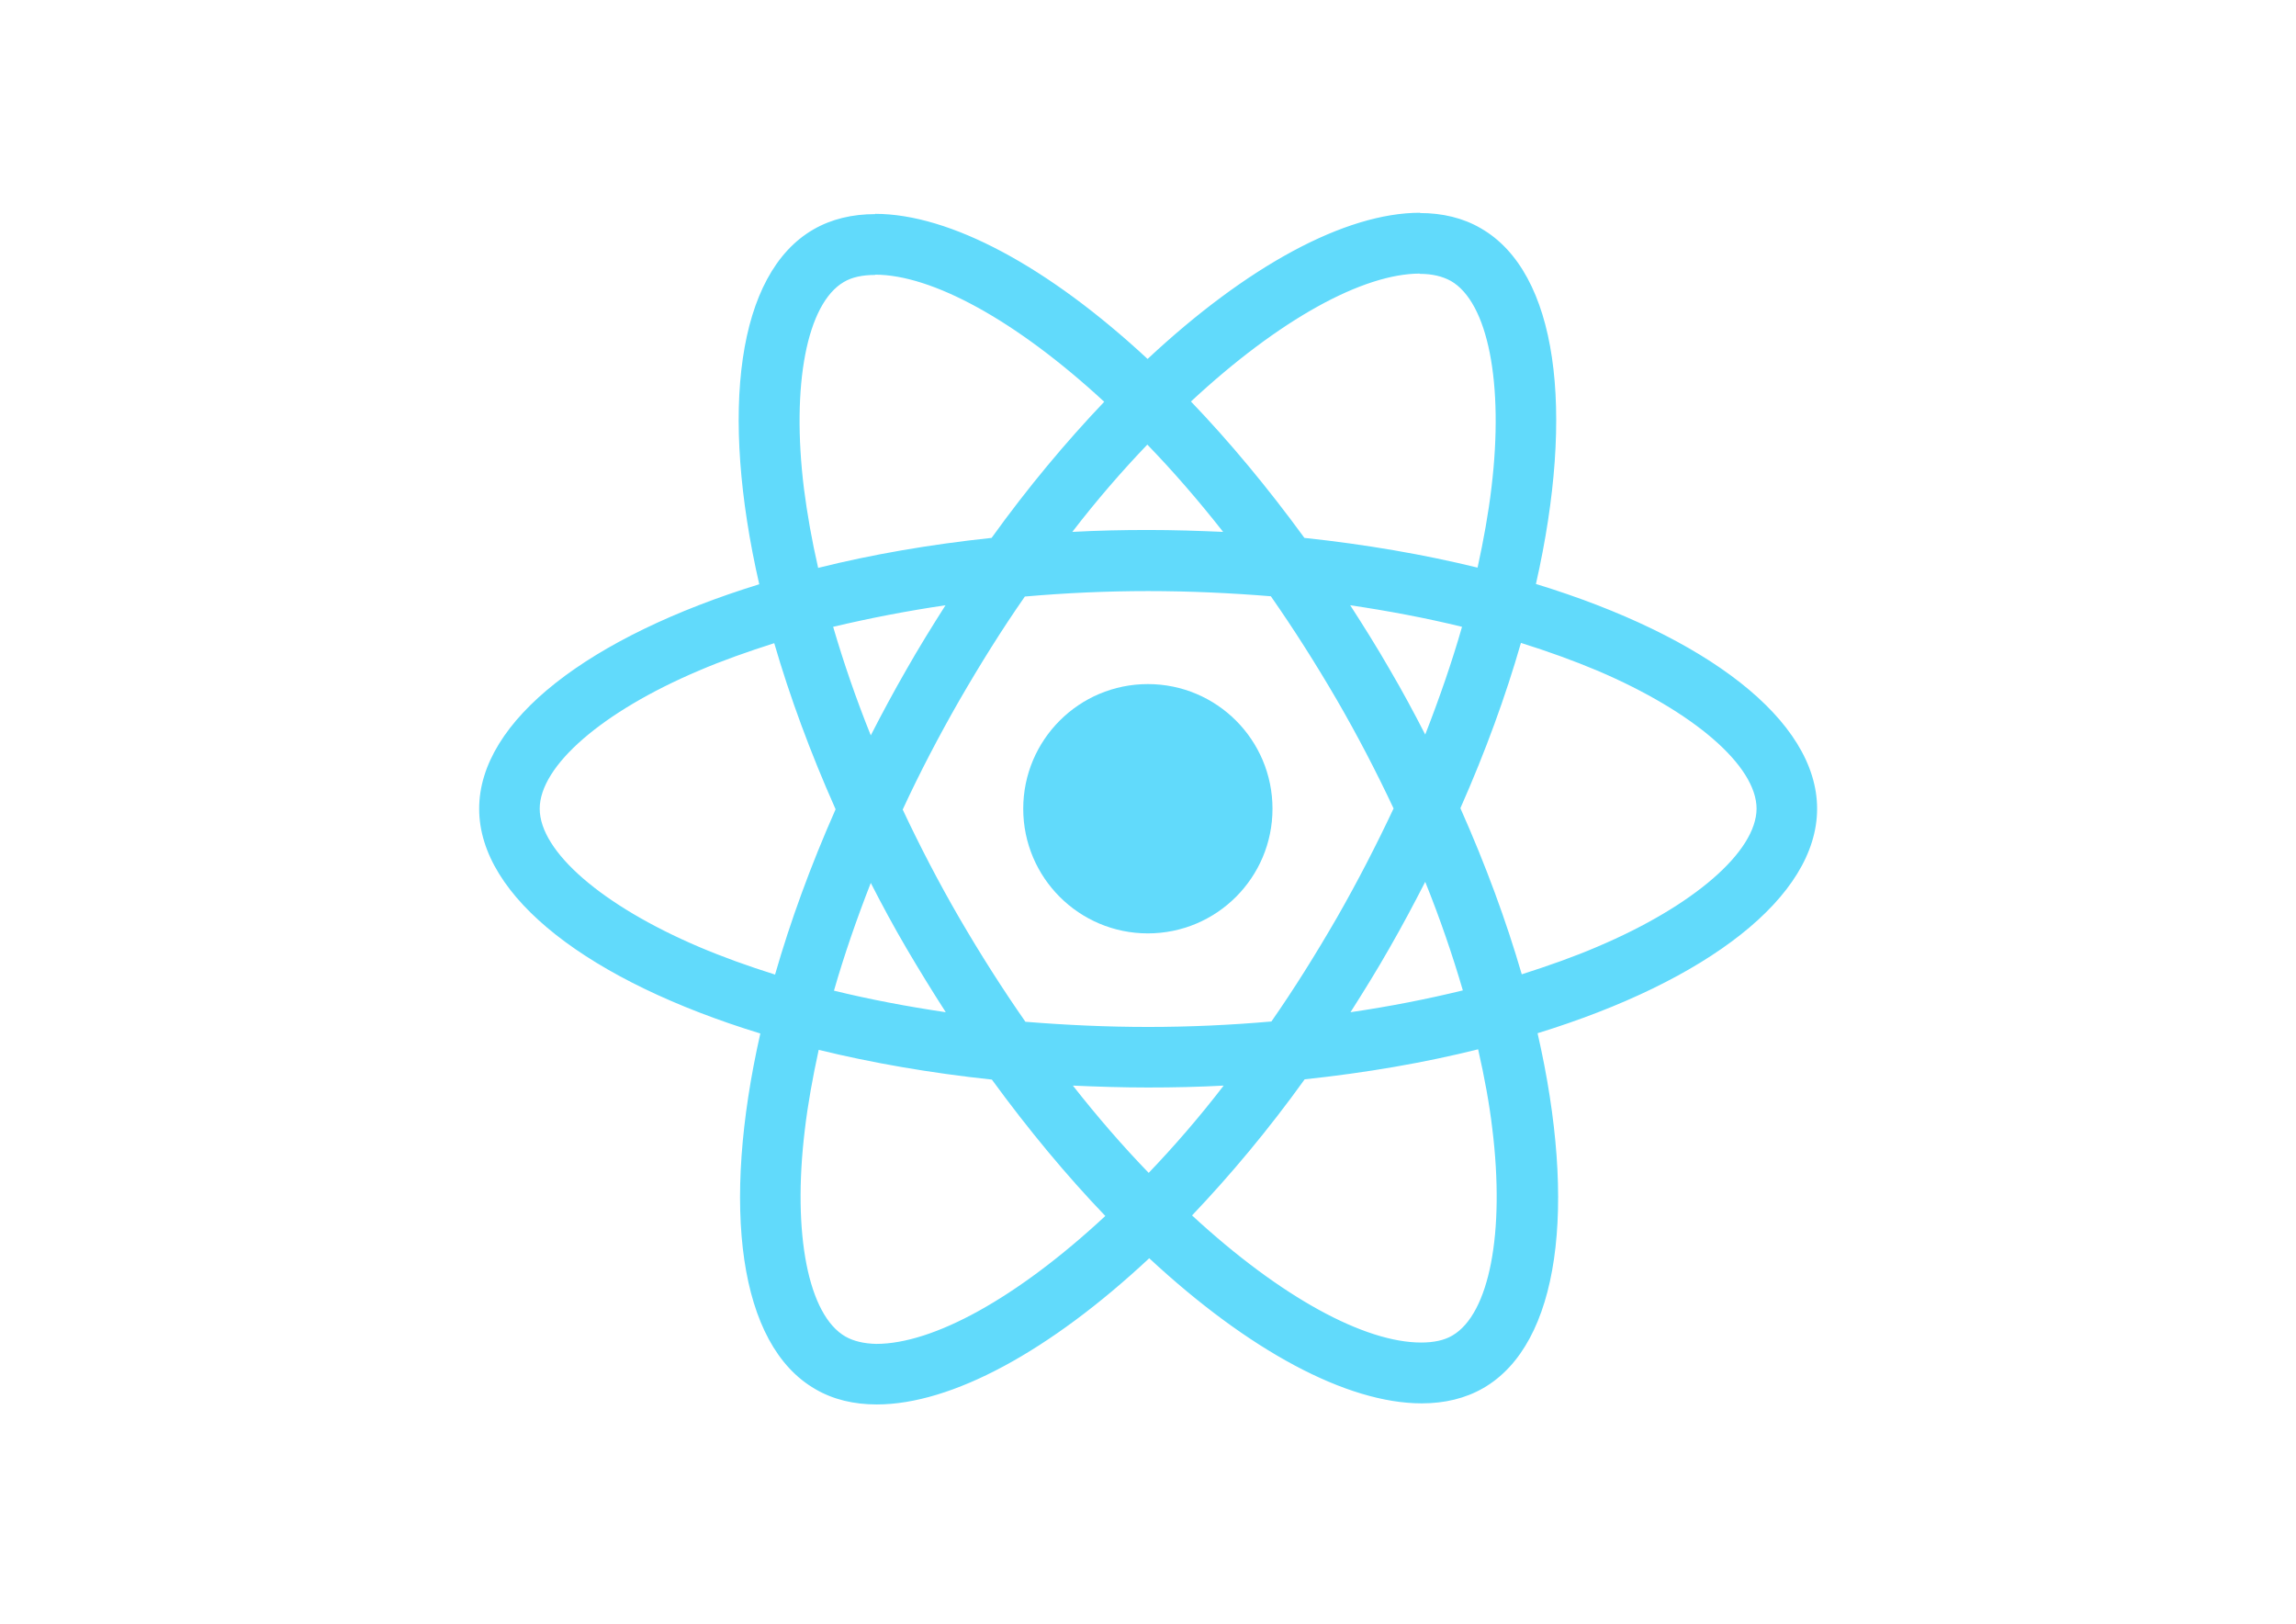
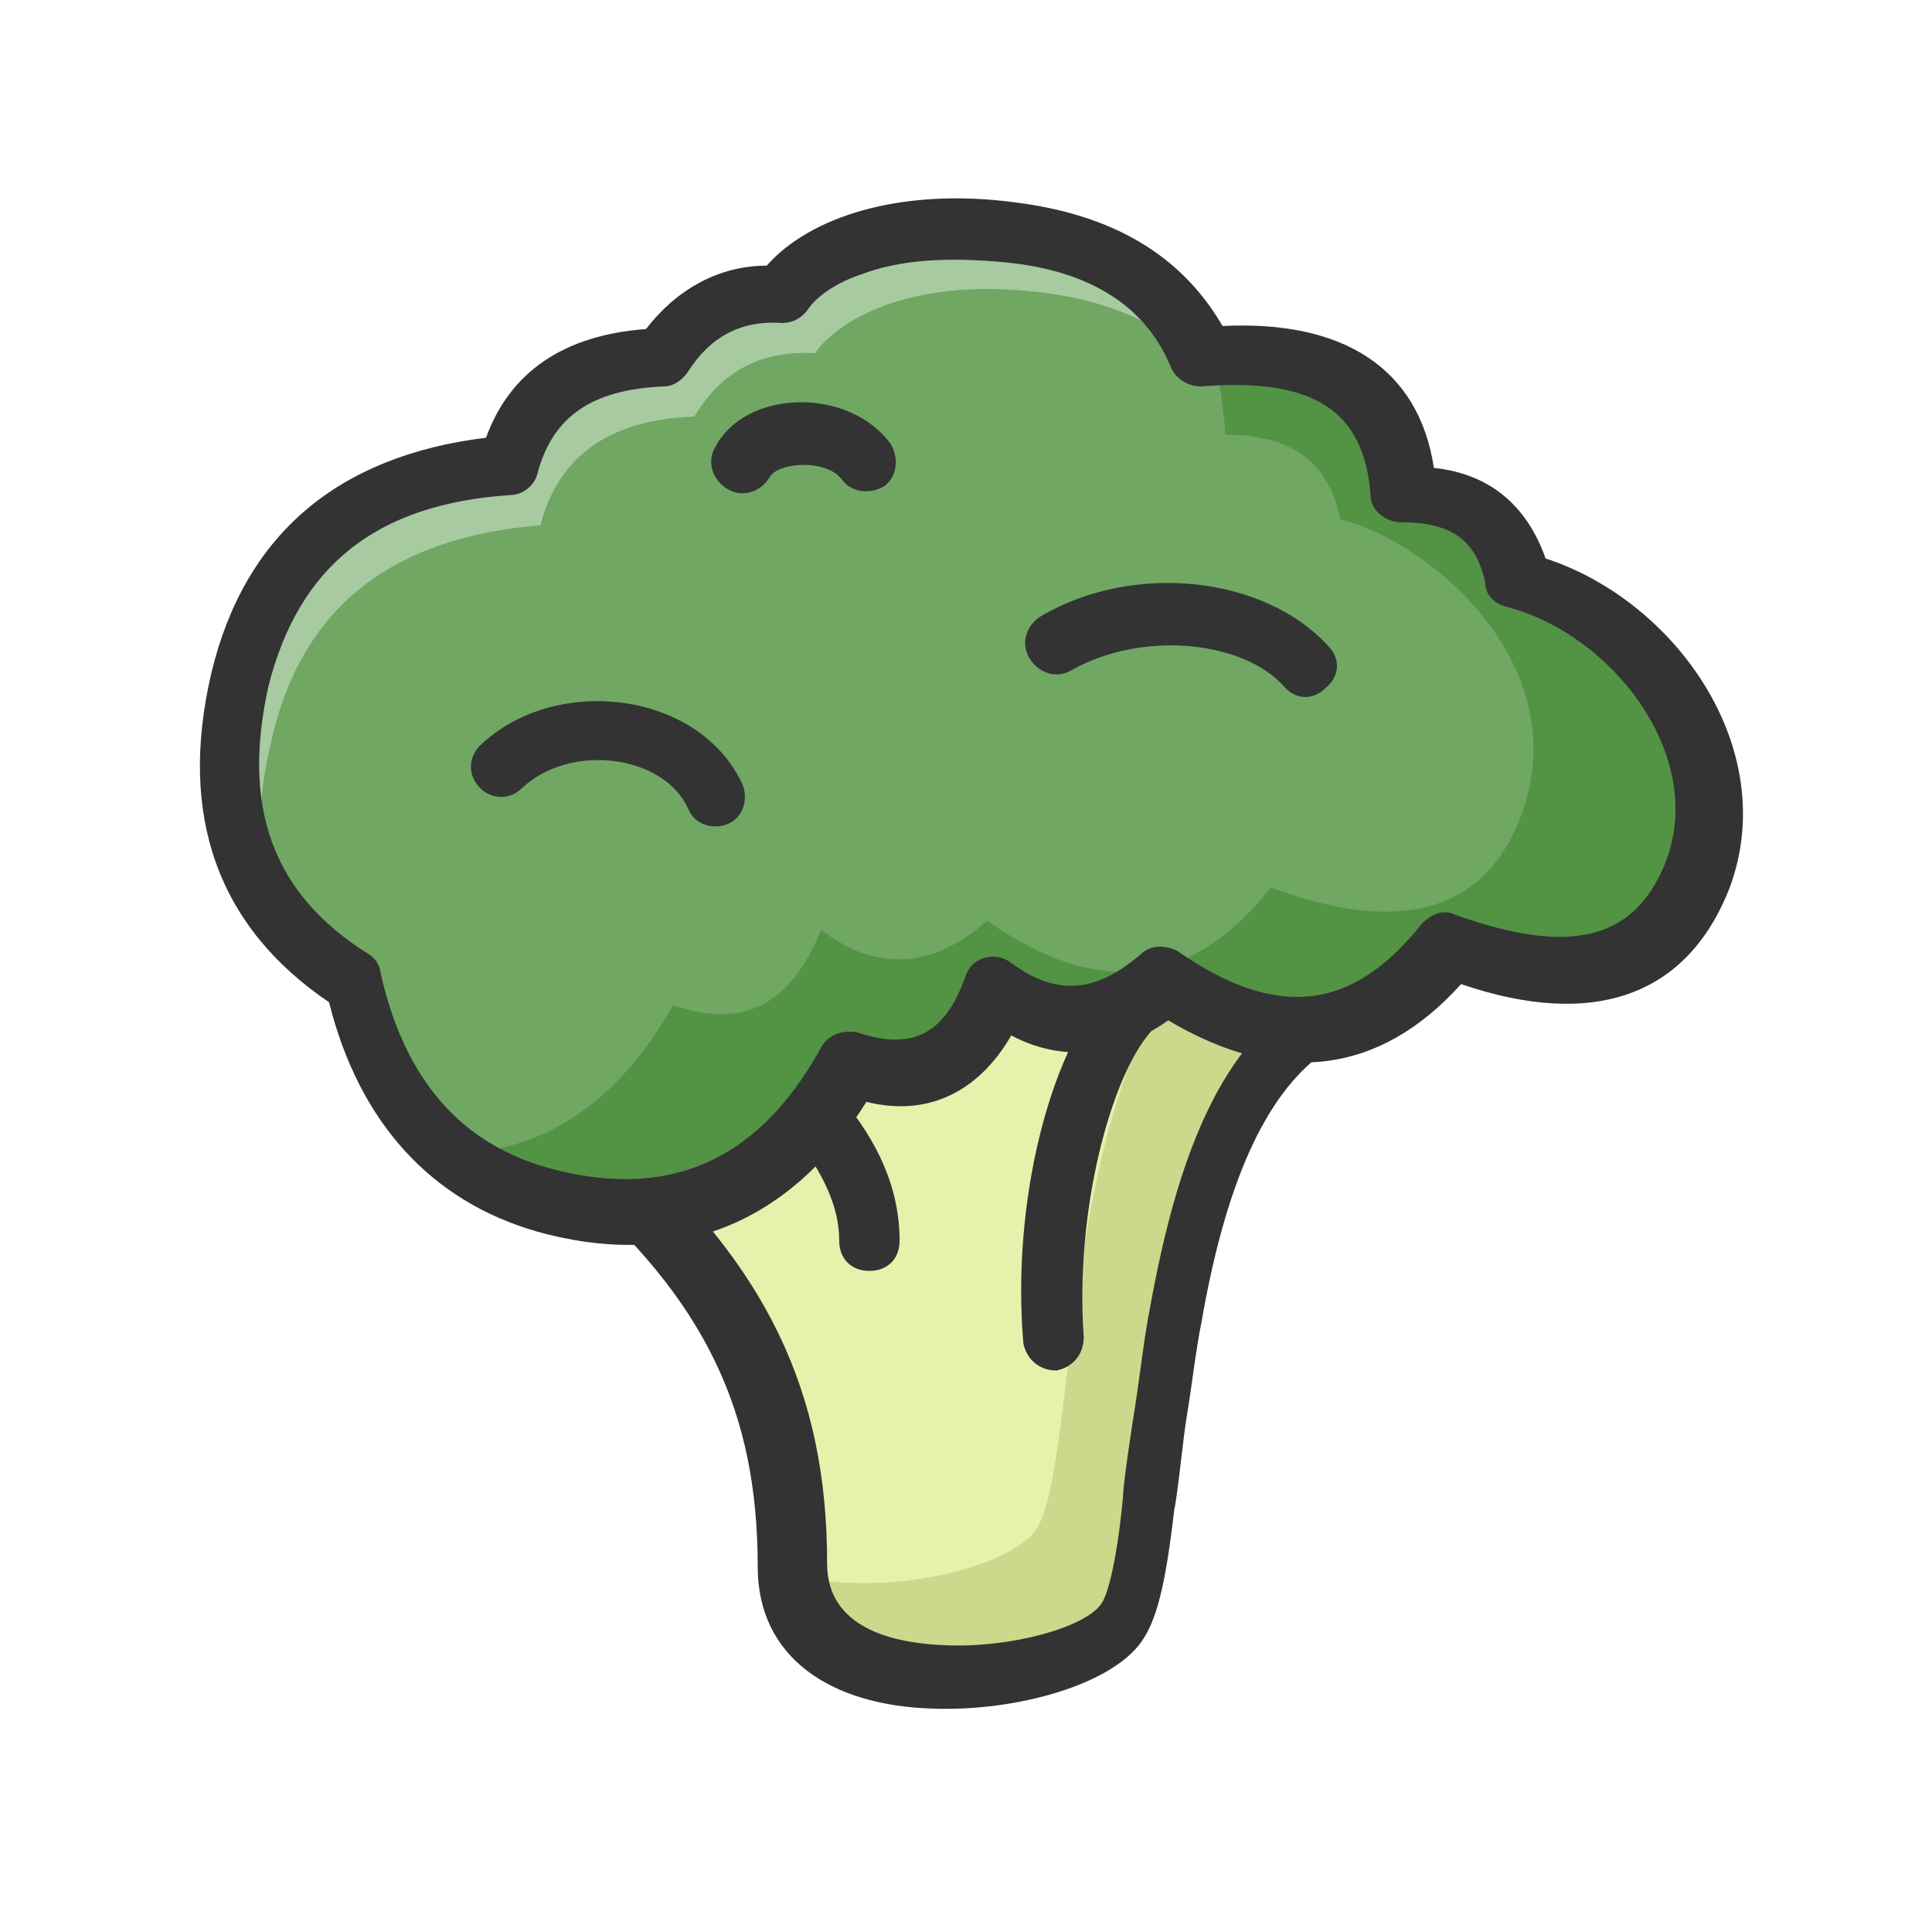
- <svg xmlns="http://www.w3.org/2000/svg" viewBox="0 0 841.9 595.3">
-   <g fill="#61DAFB">
-     <path d="M666.3 296.5c0-32.5-40.7-63.3-103.1-82.4 14.4-63.6 8-114.2-20.2-130.4-6.5-3.8-14.1-5.6-22.4-5.6v22.3c4.6 0 8.3.9 11.4 2.6 13.6 7.8 19.5 37.5 14.9 75.7-1.1 9.4-2.9 19.3-5.1 29.4-19.6-4.8-41-8.5-63.5-10.9-13.5-18.5-27.5-35.3-41.6-50 32.6-30.3 63.2-46.9 84-46.9V78c-27.5 0-63.5 19.6-99.9 53.6-36.4-33.8-72.4-53.2-99.9-53.2v22.3c20.7 0 51.4 16.5 84 46.6-14 14.7-28 31.4-41.3 49.9-22.6 2.4-44 6.1-63.6 11-2.3-10-4-19.7-5.2-29-4.7-38.2 1.1-67.9 14.6-75.8 3-1.8 6.9-2.6 11.5-2.6V78.5c-8.4 0-16 1.8-22.6 5.6-28.1 16.2-34.4 66.7-19.9 130.1-62.2 19.2-102.7 49.9-102.7 82.3 0 32.5 40.7 63.3 103.1 82.4-14.4 63.6-8 114.2 20.2 130.4 6.5 3.8 14.1 5.6 22.5 5.6 27.5 0 63.5-19.6 99.9-53.6 36.4 33.8 72.4 53.2 99.9 53.2 8.4 0 16-1.8 22.6-5.6 28.1-16.2 34.4-66.7 19.9-130.1 62-19.1 102.5-49.9 102.5-82.3zm-130.2-66.7c-3.7 12.9-8.3 26.2-13.5 39.5-4.1-8-8.4-16-13.1-24-4.6-8-9.5-15.8-14.4-23.4 14.2 2.1 27.9 4.7 41 7.9zm-45.8 106.5c-7.8 13.5-15.8 26.3-24.1 38.2-14.9 1.3-30 2-45.2 2-15.1 0-30.2-.7-45-1.9-8.3-11.9-16.4-24.6-24.2-38-7.6-13.1-14.5-26.4-20.8-39.8 6.2-13.4 13.2-26.8 20.7-39.9 7.8-13.5 15.8-26.3 24.1-38.2 14.9-1.3 30-2 45.2-2 15.1 0 30.2.7 45 1.9 8.3 11.9 16.4 24.6 24.2 38 7.6 13.1 14.5 26.4 20.8 39.8-6.3 13.4-13.2 26.8-20.7 39.9zm32.3-13c5.4 13.4 10 26.8 13.8 39.8-13.1 3.2-26.9 5.9-41.2 8 4.9-7.7 9.8-15.6 14.4-23.7 4.6-8 8.9-16.1 13-24.1zM421.2 430c-9.3-9.6-18.6-20.3-27.8-32 9 .4 18.2.7 27.5.7 9.4 0 18.7-.2 27.8-.7-9 11.7-18.3 22.4-27.5 32zm-74.4-58.9c-14.2-2.1-27.9-4.7-41-7.9 3.7-12.9 8.3-26.2 13.5-39.5 4.1 8 8.4 16 13.1 24 4.7 8 9.5 15.8 14.4 23.4zM420.7 163c9.3 9.6 18.6 20.3 27.8 32-9-.4-18.2-.7-27.5-.7-9.4 0-18.7.2-27.8.7 9-11.7 18.3-22.4 27.5-32zm-74 58.9c-4.9 7.7-9.8 15.6-14.4 23.7-4.6 8-8.9 16-13 24-5.4-13.4-10-26.8-13.8-39.8 13.1-3.1 26.9-5.8 41.2-7.9zm-90.5 125.2c-35.4-15.1-58.3-34.9-58.3-50.6 0-15.7 22.9-35.6 58.3-50.6 8.6-3.7 18-7 27.7-10.1 5.7 19.6 13.2 40 22.5 60.9-9.2 20.8-16.6 41.1-22.2 60.6-9.9-3.1-19.3-6.5-28-10.2zM310 490c-13.6-7.8-19.5-37.5-14.9-75.7 1.1-9.4 2.9-19.3 5.1-29.4 19.6 4.8 41 8.5 63.5 10.9 13.5 18.5 27.5 35.3 41.6 50-32.6 30.3-63.2 46.9-84 46.9-4.5-.1-8.3-1-11.3-2.7zm237.2-76.2c4.7 38.2-1.1 67.9-14.6 75.8-3 1.8-6.9 2.6-11.5 2.6-20.7 0-51.4-16.5-84-46.6 14-14.7 28-31.4 41.3-49.9 22.6-2.4 44-6.1 63.6-11 2.3 10.1 4.1 19.8 5.2 29.1zm38.5-66.7c-8.6 3.7-18 7-27.7 10.1-5.7-19.6-13.2-40-22.5-60.9 9.2-20.8 16.6-41.1 22.2-60.6 9.9 3.1 19.3 6.5 28.1 10.2 35.4 15.1 58.3 34.9 58.3 50.6-.1 15.7-23 35.6-58.4 50.6zM320.8 78.4z" />
-     <circle cx="420.9" cy="296.5" r="45.7" />
-     <path d="M520.5 78.1z" />
-   </g>
+ <svg xmlns="http://www.w3.org/2000/svg" class="svg-icon" style="width: 2em; height: 2em;vertical-align: middle;fill: currentColor;overflow: hidden;" viewBox="0 0 1024 1024" version="1.1">
+   <path d="M316.8 614.4c76.8 68.8 105.6 132.8 105.6 216s150.4 64 174.4 30.4 11.2-256 97.6-316.8 137.6-96 137.6-105.6-244.8-20.8-299.2 16C480 491.2 288 491.2 302.4 536c14.4 44.8-62.4 9.6 14.4 78.4z" fill="#E4F2AC" />
+   <path d="M312 609.6c-8-9.6-17.6-19.2-28.8-30.4 4.8 8 12.8 17.6 28.8 30.4z m428.8-180.8c51.2 1.6 91.2 4.8 91.2 9.6 0 9.6-49.6 44.8-137.6 105.6s-73.6 281.6-97.6 315.2c-24 32-166.4 51.2-174.4-24 46.4 11.2 110.4-3.2 126.4-24 24-33.6 11.2-254.4 97.6-315.2 40-27.2 70.4-49.6 94.4-67.2z" fill="#CAD98B" />
+   <path d="M267.2 582.4c-6.4-16 1.6-25.6 14.4-32l3.2-1.6c4.8-1.6 3.2-1.6 1.6-6.4-6.4-22.4 8-36.8 36.8-48 17.6-6.4 38.4-11.2 80-19.2 1.6 0 14.4-3.2 17.6-3.2 59.2-11.2 88-19.2 102.4-28.8 27.2-19.2 92.8-27.2 177.6-28.8 94.4-1.6 145.6 3.2 145.6 25.6 0 12.8-9.6 22.4-43.2 46.4-19.2 14.4-22.4 17.6-102.4 72-30.4 22.4-51.2 68.8-64 142.4-3.2 16-4.8 32-8 51.2-1.6 9.6-4.8 41.6-6.4 48-4.8 41.6-9.6 59.2-17.6 70.4-16 22.4-65.6 36.8-110.4 35.2-54.4-1.6-92.8-27.2-92.8-75.2 0-81.6-27.2-140.8-99.2-203.2-19.2-20.8-30.4-33.6-35.2-44.8z m30.4-11.2z m30.4 30.4c78.4 68.8 110.4 136 110.4 227.2 0 27.2 22.4 41.6 62.4 43.2 35.2 1.6 75.2-9.6 83.2-22.4 3.2-4.8 8-22.4 11.2-56 0-6.4 4.8-38.4 6.4-48 3.2-20.8 4.8-36.8 8-52.8 14.4-80 36.8-134.4 76.8-161.6 78.4-56 81.6-57.6 100.8-72 4.8-3.2 9.6-8 14.4-11.2h-8c-25.6-1.6-57.6-3.2-89.6-3.2-78.4 1.6-140.8 9.6-160 22.4-20.8 14.4-51.2 22.4-115.2 35.2-3.2 0-16 3.2-17.6 3.2-38.4 8-59.2 11.2-75.2 17.6-14.4 4.8-17.6 8-17.6 8 6.4 22.4-1.6 35.2-17.6 44.8 4.8 6.4 12.8 14.4 27.2 25.6z m489.6-168z" fill="#333333" />
+   <path d="M536 123.2c-75.2-9.6-112 17.6-121.6 32-28.8-1.6-49.6 9.6-64 33.6-44.8 1.6-72 20.8-81.6 57.6-76.8 6.4-124.8 43.2-140.8 113.6s3.2 123.2 60.8 160c14.4 65.6 49.6 102.4 100.8 116.8 49.6 14.4 116.8 11.2 163.2-72 36.8 12.8 62.4 0 78.4-40 28.8 22.4 59.2 20.8 88-4.8 59.2 41.6 108.8 35.2 150.4-17.6 68.8 25.6 113.6 12.8 132.8-38.4 28.8-78.4-46.4-144-96-156.8-6.4-30.4-25.6-44.8-60.8-44.8-3.2-54.4-38.4-78.4-107.2-73.6-17.6-38.4-52.8-59.2-102.4-65.6z" fill="#6FA763" />
+   <path d="M744 244.8c-17.6-19.2-46.4-27.2-88-24-17.6-36.8-52.8-59.2-102.4-65.6-75.2-9.6-112 17.6-121.6 32-28.8-1.6-49.6 9.6-64 33.6-44.8 1.6-72 20.8-81.6 57.6-78.4 6.4-126.4 43.2-142.4 113.6-8 32-8 62.4 0 88-22.4-32-28.8-72-16-120 16-70.4 64-107.2 142.4-113.6 9.6-36.8 36.8-56 81.6-57.6 14.4-24 35.2-35.2 64-33.6 9.6-14.4 46.4-41.6 121.6-32 49.6 6.4 84.8 27.2 102.4 65.6 59.2-4.8 94.4 12.8 104 56z m11.2 17.6c28.8 3.2 46.4 17.6 51.2 44.8 33.6 9.6 81.6 44.8 97.6 91.2-20.8-30.4-56-52.8-81.6-59.2-6.4-30.4-25.6-44.8-60.8-44.8 0-12.8-3.2-22.4-6.4-32z m-542.4 320c-6.4-11.2-12.8-22.4-17.6-35.2 3.2 1.6 6.4 4.8 9.6 6.4 1.6 9.6 4.8 19.2 8 28.8z" fill="#A8CAA1" />
+   <path d="M566.4 129.6c24 8 43.2 19.2 57.6 36.8-17.6-14.4-38.4-27.2-57.6-36.8z m75.2 59.2c65.6-4.8 100.8 19.2 104 73.6 33.6 0 54.4 14.4 60.8 44.8 48 12.8 124.8 78.4 96 156.8-19.2 51.2-64 64-132.8 38.4-41.6 52.8-91.2 59.2-150.4 17.6-30.4 25.6-59.2 27.2-88 4.8-14.4 40-41.6 52.8-78.4 40-44.8 83.2-112 84.8-163.2 72-19.2-4.8-35.2-14.4-49.6-25.6 40 0 83.2-19.2 116.8-78.4 36.8 12.8 62.4 0 78.4-40 28.8 22.4 59.2 20.8 88-4.8 59.2 41.6 108.8 35.2 150.4-17.6 68.8 25.6 113.6 12.8 132.8-38.4 28.8-78.4-46.4-144-96-156.8-6.4-30.4-25.6-44.8-60.8-44.8-1.6-17.6-3.2-32-8-41.6z" fill="#529344" />
+   <path d="M537.6 107.2c51.2 6.4 88 27.2 110.4 65.6 64-3.2 104 22.4 112 75.2 30.4 3.2 49.6 20.8 59.2 48 68.8 22.4 124.8 100.8 97.6 174.4-22.4 57.6-72 75.2-142.4 51.2-43.2 48-96 54.4-155.2 19.2-27.2 19.2-56 22.4-83.2 8-17.6 30.4-44.8 43.2-76.8 35.2-43.2 68.8-105.6 88-174.4 68.8-56-16-94.4-57.6-110.4-121.6-59.2-40-80-99.2-62.4-174.4 17.6-73.6 67.2-115.2 145.6-124.8 12.8-35.2 41.6-54.4 84.8-57.6 16-20.8 38.4-33.6 64-33.6 22.4-25.6 70.4-41.6 131.2-33.6z m-3.2 32c-32-3.2-57.6-1.6-78.4 6.4-14.4 4.8-24 12.8-27.2 17.6-3.2 4.8-8 8-14.4 8-22.4-1.6-38.4 8-49.6 25.6-3.2 4.8-8 8-12.8 8-38.4 1.6-59.2 16-67.2 46.4-1.6 6.4-8 11.2-14.4 11.2-72 4.8-112 38.4-128 100.8-14.4 64 1.6 110.4 52.8 142.4 3.2 1.6 6.4 6.4 6.4 9.6 12.8 57.6 43.2 91.2 89.6 104 59.2 16 108.8 0 144-64 3.2-6.4 11.2-9.6 19.2-8 28.8 9.6 46.4 1.6 57.6-30.4 3.2-9.6 16-12.8 24-6.4 24 17.6 44.8 16 68.8-4.8 4.8-4.8 12.8-4.8 19.2-1.6 52.8 36.8 92.8 32 129.6-14.4 4.8-4.8 11.2-8 17.6-4.8 62.4 22.4 96 12.8 112-28.8 20.8-56-28.8-120-84.8-134.4-6.4-1.6-11.2-6.4-11.2-12.8-4.8-22.4-17.6-32-44.8-32-8 0-16-6.4-16-14.4-3.2-44.8-30.4-62.4-89.6-57.6-6.4 0-12.8-3.2-16-9.6-12.8-32-41.6-51.2-86.4-56z" fill="#333333" />
+   <path d="M420.8 601.6c-6.4-6.4-4.8-17.6 1.6-22.4 6.4-6.4 17.6-4.8 22.4 1.6 20.8 24 32 49.6 32 76.8 0 9.6-6.4 16-16 16s-16-6.4-16-16c0-17.6-8-35.2-24-56zM585.6 526.4c6.4-6.4 16-6.4 22.4-1.6 6.4 6.4 6.4 16 1.6 22.4-20.8 24-40 94.4-35.2 161.6 0 9.6-6.4 16-14.4 17.6-9.6 0-16-6.4-17.6-14.4-6.4-75.2 14.4-153.6 43.2-185.6zM568 355.2c-8 4.8-17.6 1.6-22.4-6.4-4.8-8-1.6-17.6 6.4-22.4 49.6-28.8 118.4-20.8 152 16 6.4 6.4 6.4 16-1.6 22.4-6.4 6.4-16 6.4-22.4-1.6-22.4-24-75.2-28.8-112-8zM408 252.8c-4.8 8-14.4 11.2-22.4 6.4-8-4.8-11.2-14.4-6.4-22.4 16-30.4 70.4-32 92.8-1.6 4.8 8 3.2 17.6-3.2 22.4-8 4.8-17.6 3.2-22.4-3.2-8-11.2-33.6-9.6-38.4-1.6zM276.8 417.6c-6.4 6.4-16 6.4-22.4 0-6.4-6.4-6.4-16 0-22.4 40-38.4 116.8-28.8 139.2 20.8 3.2 8 0 17.6-8 20.8s-17.6 0-20.8-8c-12.8-28.8-62.4-35.2-88-11.2z" fill="#333333" />
</svg>
